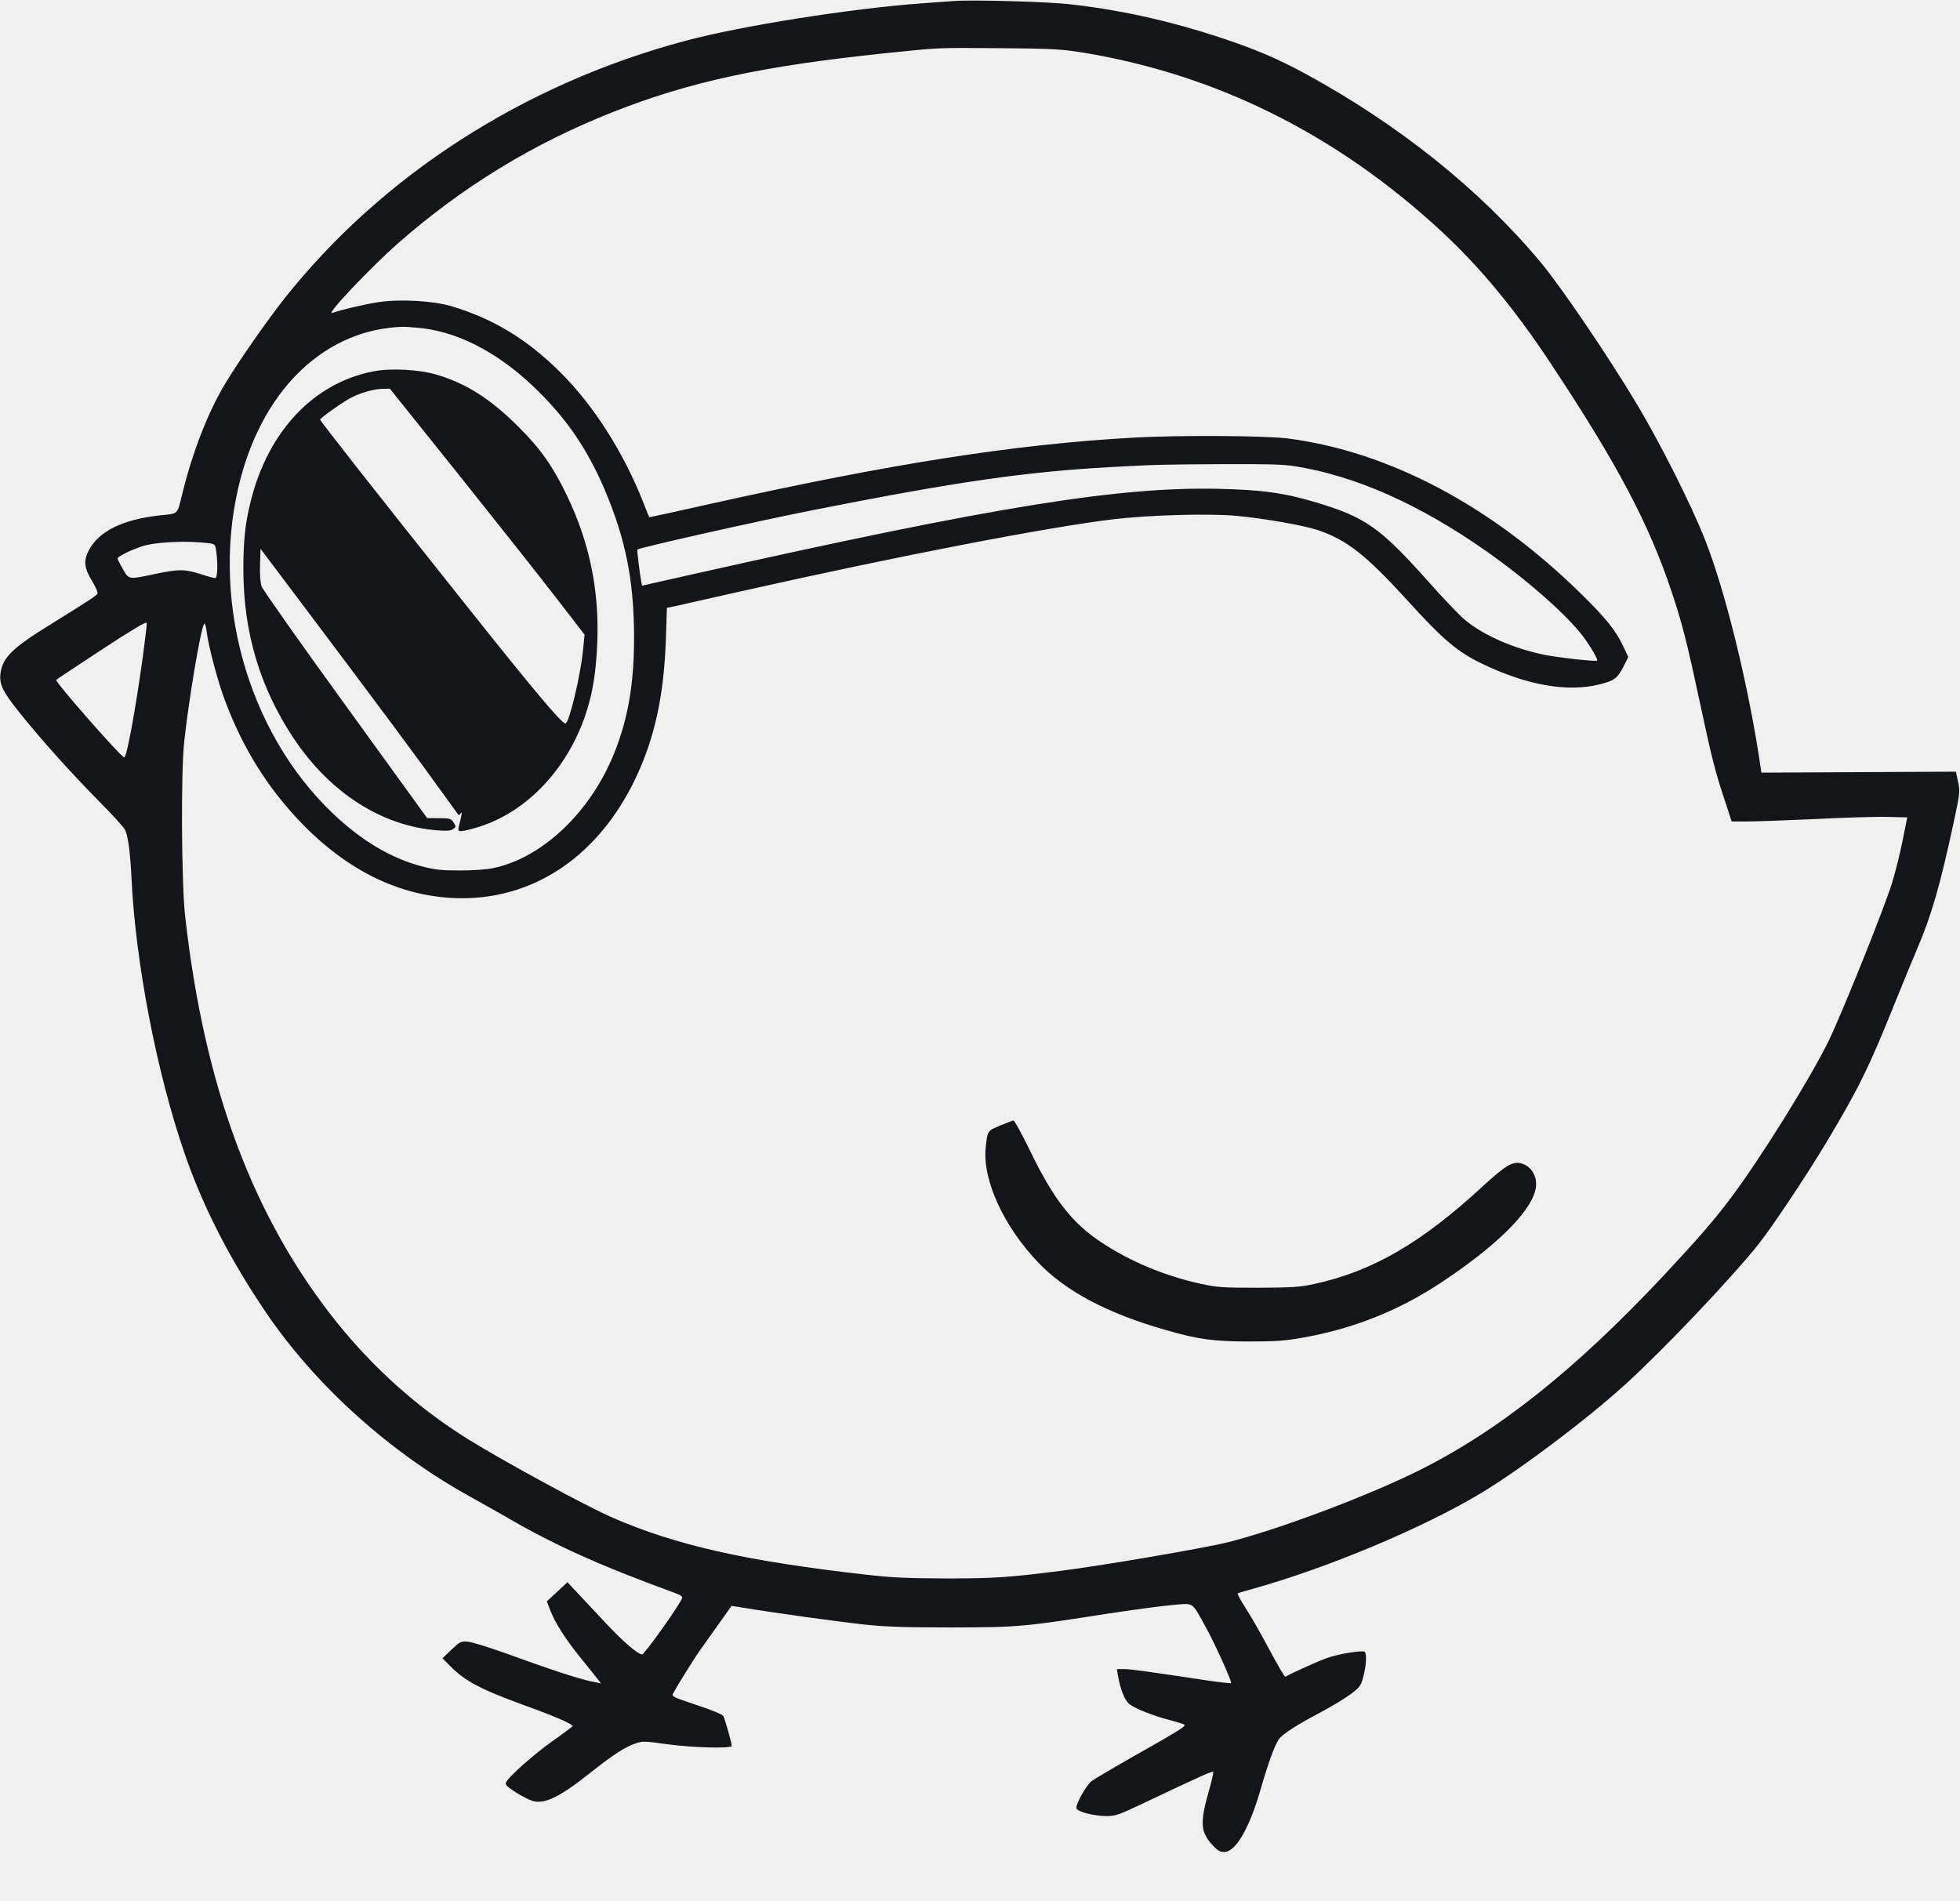
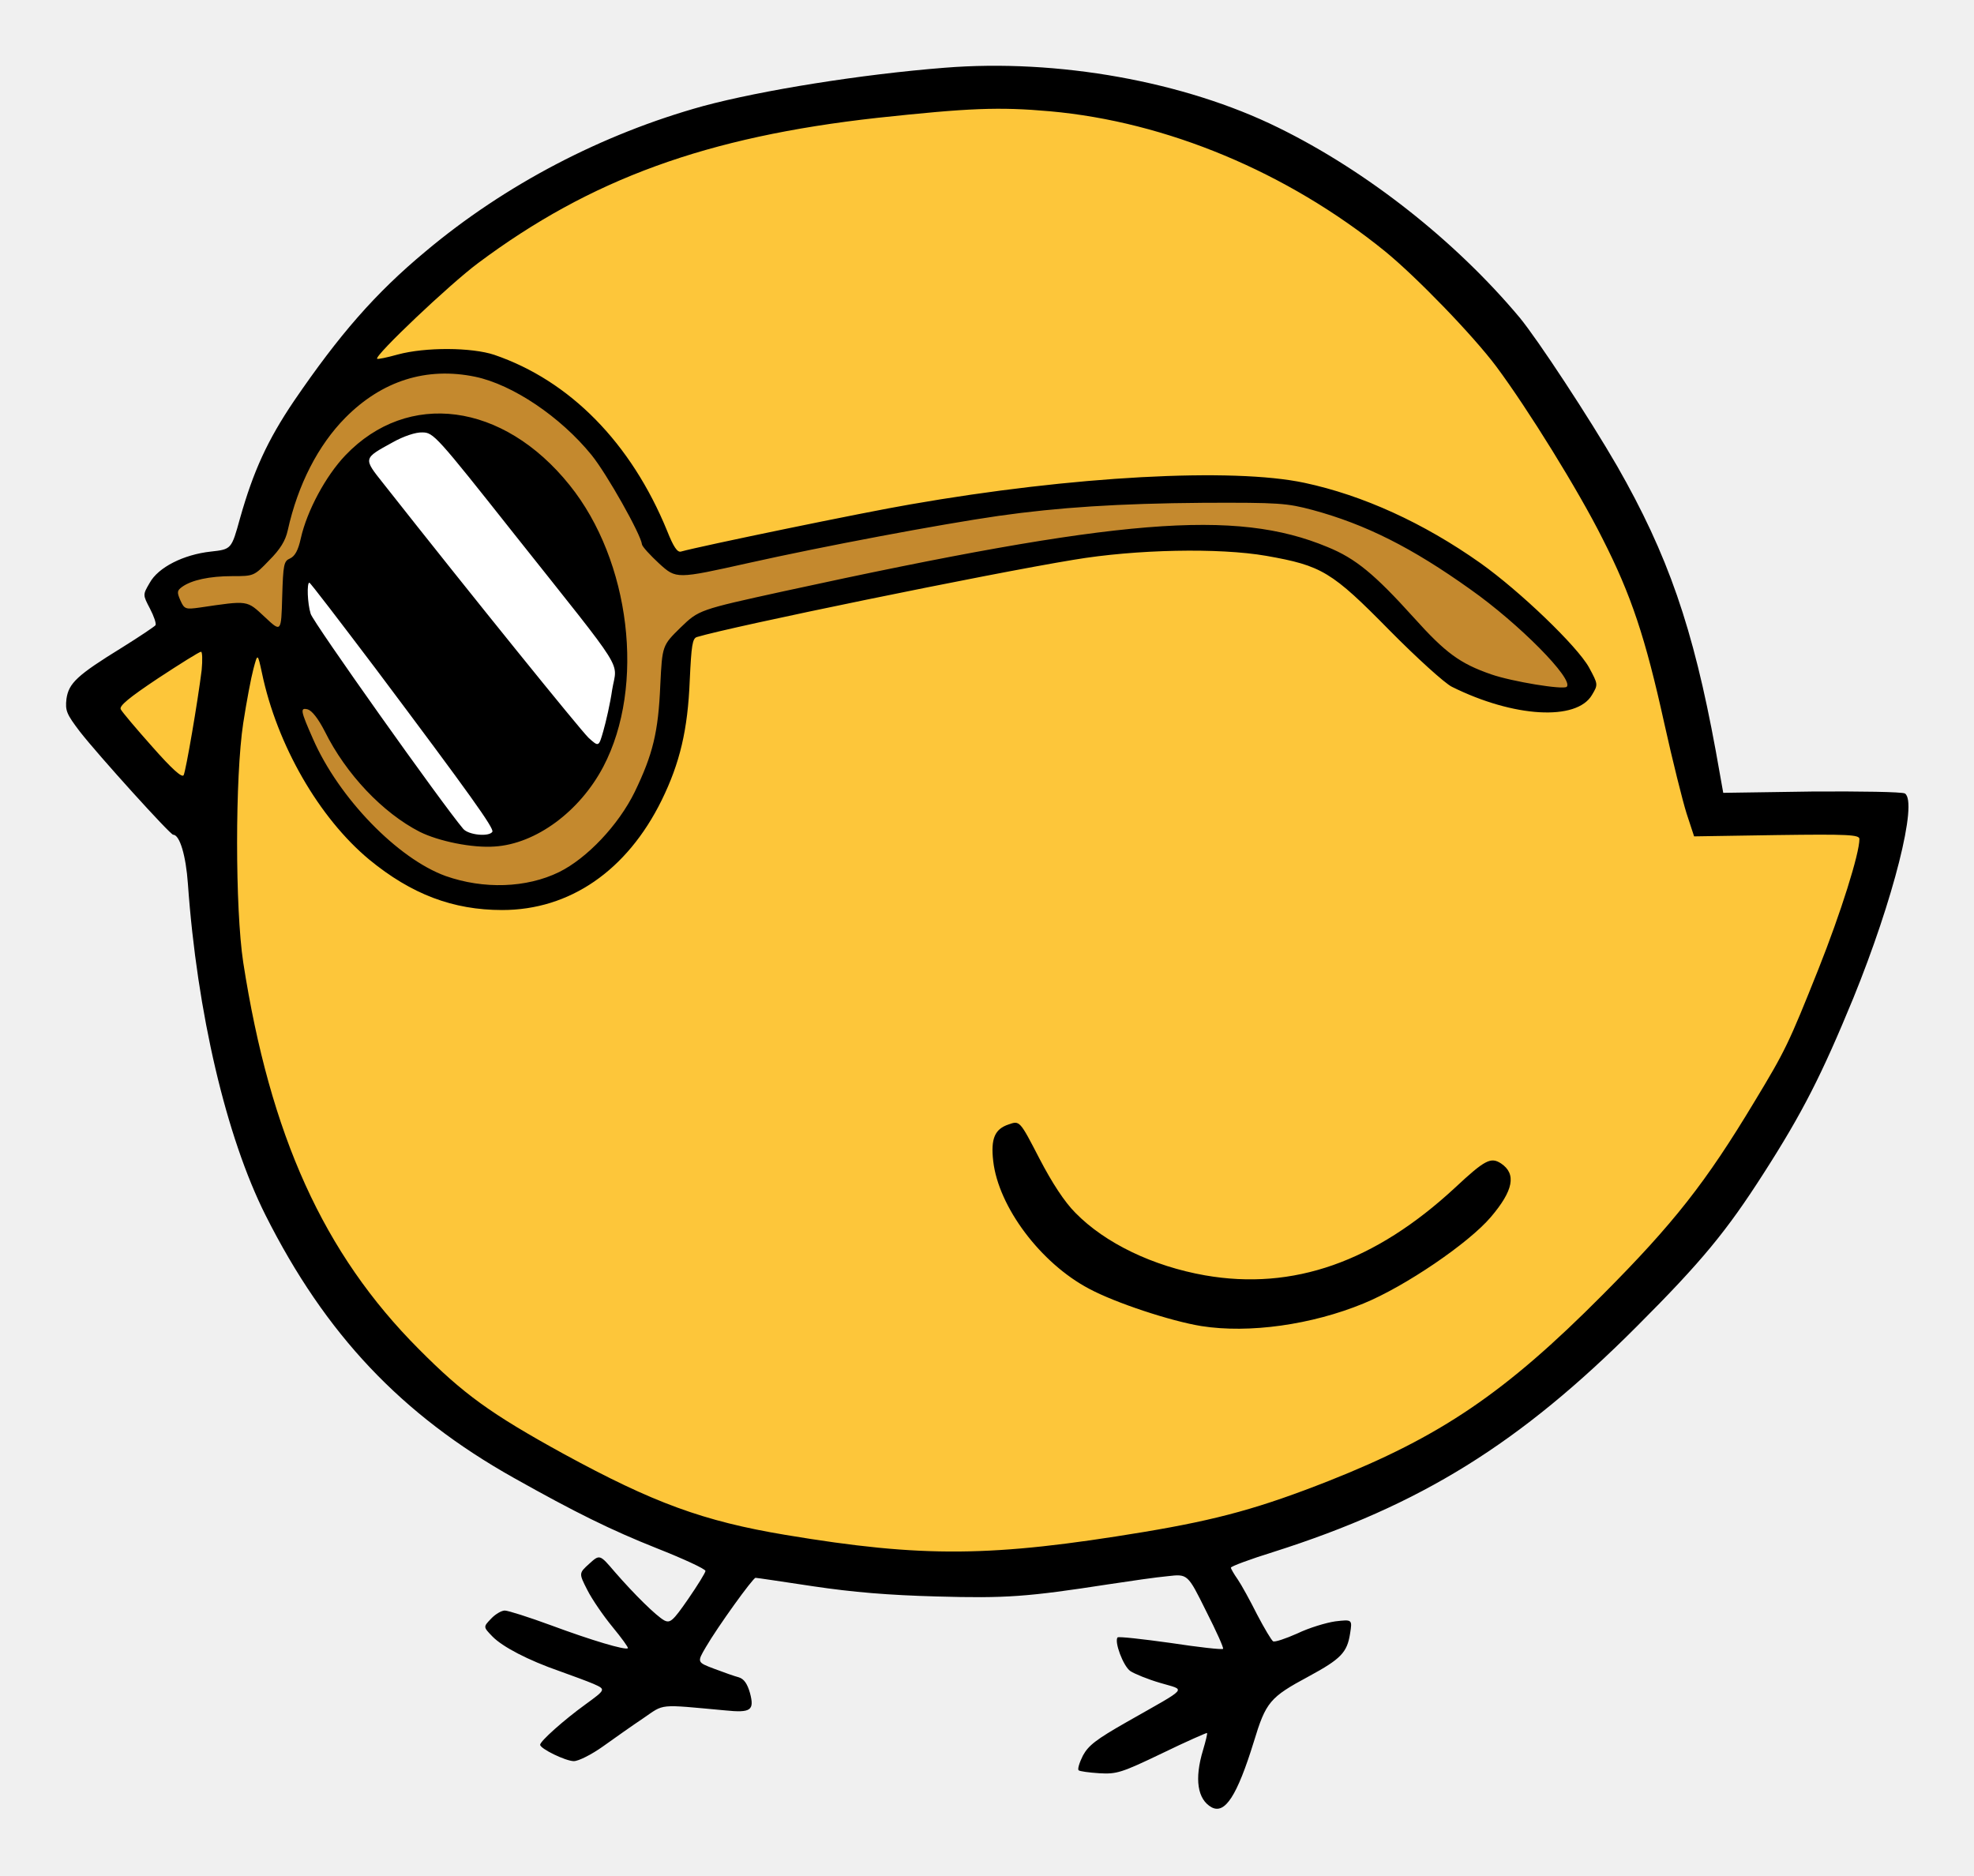
- <svg xmlns="http://www.w3.org/2000/svg" version="1.0" width="1200pt" height="1164pt" viewBox="0 0 1200 1164" preserveAspectRatio="xMidYMid meet">
-   <style>svg{color:#14151a}@media (prefers-color-scheme:dark){svg{color:#ffffff}}</style>
-   <g transform="translate(0,1164) scale(0.1,-0.1)" fill="currentColor" stroke="none">
-     <path d="M5845 11634 c-27 -2 -115 -8 -195 -14 -433 -31 -1113 -138 -1458 -231 -986 -264 -1855 -824 -2453 -1580 -106 -135 -271 -371 -356 -511 -106 -173 -205 -426 -268 -686 -31 -125 -22 -116 -130 -127 -235 -25 -383 -98 -444 -220 -30 -61 -25 -105 24 -185 20 -33 35 -67 32 -74 -5 -12 -37 -34 -292 -192 -225 -139 -286 -198 -301 -290 -11 -71 10 -116 116 -248 133 -166 317 -371 489 -545 78 -78 148 -156 156 -171 19 -37 32 -135 40 -295 24 -516 155 -1197 326 -1690 111 -322 274 -641 493 -965 303 -449 759 -861 1256 -1135 58 -32 161 -91 230 -130 289 -168 572 -295 1028 -461 30 -11 42 -21 38 -30 -18 -46 -230 -344 -245 -344 -25 0 -117 79 -219 188 -64 69 -144 154 -177 189 l-61 65 -63 -59 -63 -58 20 -53 c32 -82 92 -176 189 -296 48 -59 96 -119 105 -131 l18 -23 -66 14 c-75 16 -250 73 -513 169 -101 36 -206 69 -232 72 -46 5 -49 4 -104 -47 l-56 -54 48 -48 c90 -92 189 -144 468 -245 172 -62 287 -112 280 -123 -3 -4 -57 -45 -121 -90 -112 -79 -265 -214 -285 -252 -8 -15 1 -25 58 -62 37 -24 85 -48 106 -54 74 -20 168 27 355 176 129 103 211 157 274 177 43 15 57 14 192 -5 154 -21 396 -28 396 -10 0 16 -41 163 -51 182 -5 10 -70 37 -164 68 -150 50 -154 52 -143 73 20 38 121 200 153 247 18 25 71 100 118 166 l86 121 83 -13 c180 -30 572 -84 728 -101 129 -14 245 -18 535 -18 408 1 436 3 960 85 138 21 308 44 379 51 151 13 128 27 214 -126 56 -100 167 -344 159 -351 -2 -2 -67 5 -143 16 -391 59 -473 70 -513 70 l-43 0 6 -37 c16 -88 39 -147 67 -174 30 -28 148 -75 261 -104 35 -9 69 -20 77 -24 16 -9 -10 -26 -319 -201 -118 -67 -229 -133 -247 -146 -31 -24 -93 -132 -93 -164 0 -22 105 -50 187 -50 51 0 76 9 203 69 392 186 445 209 448 201 2 -5 -10 -58 -27 -117 -55 -194 -51 -250 21 -329 32 -35 47 -44 73 -44 71 0 156 148 225 390 43 150 82 258 108 298 21 32 105 87 255 166 70 37 154 88 187 113 52 39 62 51 74 96 22 79 26 158 9 164 -21 8 -156 -14 -225 -38 -46 -15 -208 -88 -259 -116 -4 -2 -48 74 -99 169 -50 95 -116 210 -146 255 -29 45 -50 84 -46 87 4 2 43 14 87 26 461 128 1048 374 1405 589 242 146 651 454 885 668 235 214 641 642 810 853 83 104 294 420 420 630 196 328 261 461 414 843 49 122 112 274 139 338 87 203 140 387 222 767 40 187 41 195 28 255 l-13 62 -596 -3 -595 -3 -17 113 c-75 474 -209 1012 -328 1313 -83 212 -270 583 -414 825 -178 298 -470 728 -594 876 -372 445 -868 841 -1436 1151 -173 94 -312 153 -524 223 -315 104 -625 172 -931 205 -138 15 -589 27 -695 19z m760 -312 c831 -131 1578 -502 2226 -1104 233 -217 445 -473 663 -803 406 -612 603 -984 741 -1400 64 -191 95 -314 170 -665 73 -342 96 -435 152 -602 l45 -138 97 0 c53 0 240 7 416 15 176 9 375 15 441 13 l121 -3 -28 -140 c-15 -77 -44 -192 -63 -255 -45 -150 -310 -809 -391 -975 -115 -234 -417 -719 -598 -960 -105 -140 -200 -249 -414 -478 -540 -576 -1014 -953 -1508 -1197 -319 -157 -853 -357 -1160 -434 -150 -37 -770 -143 -1025 -175 -314 -40 -406 -46 -700 -46 -242 1 -331 5 -495 24 -732 83 -1158 180 -1544 348 -158 68 -667 345 -886 481 -302 188 -575 431 -802 714 -514 641 -813 1443 -930 2493 -22 200 -26 881 -5 1065 29 266 99 678 121 719 5 9 11 -8 16 -45 11 -90 68 -306 113 -425 110 -293 261 -534 467 -748 295 -305 629 -461 987 -461 451 1 836 267 1058 732 119 250 175 508 187 859 l6 187 71 15 c39 9 211 48 381 86 975 219 1877 393 2285 442 221 26 591 36 755 20 175 -17 407 -58 494 -87 175 -59 295 -153 540 -422 226 -249 314 -324 467 -397 275 -132 524 -175 719 -125 91 23 107 36 146 111 l28 56 -30 64 c-47 100 -107 174 -261 325 -547 537 -1172 868 -1791 949 -140 18 -672 21 -953 5 -725 -41 -1479 -159 -2579 -404 -208 -47 -380 -84 -380 -83 -1 1 -17 40 -35 87 -121 308 -304 596 -509 800 -204 203 -410 328 -667 405 -109 33 -314 45 -446 25 -76 -11 -236 -48 -283 -66 -47 -18 226 271 405 429 391 343 824 608 1310 800 473 187 919 283 1670 361 338 35 305 34 700 31 300 -2 375 -6 485 -23z m-4016 -1692 c242 -31 488 -166 716 -395 174 -174 293 -352 395 -588 129 -303 181 -558 182 -902 1 -284 -35 -499 -119 -710 -143 -363 -439 -646 -741 -710 -39 -9 -125 -15 -203 -15 -112 0 -154 4 -231 24 -190 48 -375 158 -551 326 -529 505 -756 1336 -562 2058 149 555 526 906 990 921 22 0 78 -4 124 -9z m5341 -845 c372 -60 761 -233 1170 -520 253 -178 499 -395 596 -527 45 -61 89 -137 82 -143 -8 -7 -233 18 -320 35 -190 39 -372 118 -486 212 -33 26 -139 137 -235 246 -287 321 -378 385 -677 475 -195 59 -333 78 -605 84 -609 13 -1377 -111 -3177 -515 l-347 -78 -5 25 c-9 47 -27 193 -24 196 13 12 743 176 1088 244 866 171 1286 232 1810 261 277 15 306 16 690 18 269 1 366 -1 440 -13z m-6654 -471 c41 -5 42 -6 48 -51 11 -79 7 -163 -6 -163 -7 0 -48 11 -91 25 -97 31 -133 31 -280 0 -162 -34 -157 -35 -195 31 -18 31 -32 60 -32 65 0 11 80 51 147 73 84 28 275 37 409 20z m-401 -691 c-46 -334 -100 -627 -115 -621 -28 12 -426 466 -416 475 2 3 127 85 277 184 186 122 275 175 277 165 2 -8 -9 -99 -23 -203z M6123 4748 c-78 -32 -77 -32 -88 -133 -21 -198 108 -482 322 -706 167 -175 423 -311 781 -413 196 -57 293 -70 512 -70 158 0 219 4 324 23 311 55 589 165 851 339 328 217 537 421 574 560 21 77 -17 151 -87 169 -51 13 -96 -14 -232 -139 -376 -348 -678 -523 -1034 -600 -88 -19 -132 -22 -341 -23 -215 0 -251 2 -348 23 -223 48 -439 138 -617 257 -179 119 -292 265 -438 568 -48 97 -91 177 -97 176 -5 0 -42 -14 -82 -31z M2285 9366 c-364 -71 -642 -365 -749 -791 -35 -138 -46 -243 -46 -425 1 -385 102 -722 310 -1034 222 -331 537 -533 875 -560 61 -5 86 -3 100 8 18 13 18 15 2 40 -16 24 -23 26 -90 26 l-72 1 -500 691 c-275 379 -506 707 -513 727 -8 22 -12 73 -10 134 l3 97 310 -412 c404 -537 673 -899 797 -1073 56 -77 103 -142 105 -145 2 -2 8 2 14 10 10 15 7 -7 -11 -77 -10 -40 -4 -41 98 -13 277 77 520 308 647 615 64 154 94 308 102 525 12 320 -49 611 -186 896 -87 180 -159 282 -291 415 -174 175 -324 271 -507 325 -109 32 -282 41 -388 20z m532 -643 c236 -296 505 -635 596 -754 l166 -215 -10 -100 c-16 -156 -85 -444 -107 -444 -23 0 -189 197 -593 705 -583 732 -909 1147 -909 1156 0 9 142 110 190 134 57 30 142 54 191 54 l46 1 430 -537z" />
+ <svg xmlns="http://www.w3.org/2000/svg" width="603pt" height="573pt" viewBox="0 0 603 573" preserveAspectRatio="xMidYMid meet">
+   <g transform="translate(0,573) scale(0.1,-0.1)" fill="#FDC63A" stroke="none">
+     <path d="M2925 5453 c-138 -7 -440 -46 -580 -74 -191 -38 -360 -94 -522 -173 -247 -121 -395 -227 -597 -429 -139 -139 -139 -139 -105 -173 34 -33 34 -33 94 -17 84 23 226 22 295 -1 215 -72 352 -211 465 -472 19 -43 46 -90 62 -105 28 -28 28 -28 273 26 473 104 813 156 1160 176 411 23 606 -9 862 -144 191 -100 408 -277 462 -376 37 -69 30 -76 -82 -75 -68 1 -103 7 -162 29 -127 47 -148 62 -304 220 -177 179 -208 197 -378 227 -154 27 -397 20 -618 -17 -205 -34 -641 -122 -914 -184 -200 -45 -221 -52 -251 -81 -32 -31 -32 -31 -38 -158 -16 -401 -209 -642 -513 -642 -140 0 -255 39 -374 129 -128 96 -256 324 -299 532 -9 41 -20 64 -44 87 -33 32 -33 32 -64 0 -37 -39 -54 -110 -79 -326 -20 -166 -14 -490 11 -652 58 -377 168 -683 336 -936 54 -82 111 -148 228 -265 170 -171 238 -222 472 -350 275 -150 427 -206 679 -248 420 -70 629 -68 1094 9 228 38 357 74 565 156 351 139 537 267 866 598 183 184 279 294 367 421 63 90 187 293 222 364 51 101 180 442 204 539 26 102 26 102 -9 138 -34 36 -34 36 -264 29 l-230 -6 -19 68 c-10 37 -36 149 -57 248 -52 236 -98 370 -184 540 -73 145 -227 395 -324 525 -69 93 -300 331 -401 413 -299 242 -667 395 -1022 427 -109 9 -152 10 -283 3z m330 -3459 c121 -122 251 -189 426 -220 106 -18 233 -14 334 12 134 35 292 129 430 256 39 36 81 70 93 77 22 12 23 11 17 -11 -15 -46 -55 -92 -127 -145 -141 -106 -259 -164 -413 -205 -117 -32 -329 -32 -438 0 -123 35 -229 79 -295 122 -93 60 -175 191 -187 303 -6 52 -6 52 37 -28 29 -54 69 -106 123 -161z M485 3719 c-66 -44 -135 -94 -153 -112 -33 -33 -33 -33 -2 -73 18 -21 75 -86 128 -143 96 -103 96 -103 132 -65 34 37 37 46 58 174 39 246 39 227 1 266 -18 19 -35 34 -38 33 -4 0 -60 -36 -126 -80z" />
+   </g>
+   <g transform="translate(0,573) scale(0.1,-0.1)" fill="#C4892E" stroke="none">
+     <path d="M1260 4616 c-84 -23 -144 -60 -225 -141 -87 -87 -136 -168 -175 -290 -18 -55 -33 -81 -73 -122 -47 -49 -55 -53 -97 -53 -67 0 -118 -17 -157 -54 -33 -30 -35 -34 -23 -57 20 -39 52 -69 74 -69 11 0 46 5 78 12 59 12 59 12 114 -43 50 -50 56 -61 73 -134 42 -175 127 -329 257 -465 159 -166 307 -232 476 -210 102 12 168 49 269 149 68 69 94 103 127 171 56 115 73 183 79 327 6 122 6 122 42 156 34 33 47 36 296 91 1055 230 1410 255 1691 121 61 -30 88 -52 203 -174 108 -114 144 -146 194 -171 72 -34 155 -57 241 -66 56 -6 63 -4 85 19 23 25 23 25 -7 69 -102 148 -421 387 -636 477 -164 68 -215 76 -491 75 -258 -2 -442 -14 -625 -40 -180 -26 -536 -93 -765 -144 -219 -50 -219 -50 -248 -22 -16 15 -46 64 -67 109 -50 108 -101 183 -180 266 -171 182 -362 259 -530 213z m159 -196 c92 -17 160 -57 246 -144 86 -87 134 -168 173 -298 60 -194 49 -426 -27 -576 -37 -71 -131 -164 -195 -193 -95 -42 -241 -30 -347 28 -27 14 -82 61 -124 103 -61 63 -84 96 -119 172 -60 127 -77 201 -83 348 -8 202 37 353 135 453 59 61 95 83 163 101 65 18 109 19 178 6z" />
+   </g>
+   <g transform="translate(0,573) scale(0.1,-0.1)" fill="#FFFFFF" stroke="none">
+     <path d="M1200 4399 c-30 -16 -66 -40 -79 -54 -24 -23 -24 -23 30 -92 294 -372 604 -755 637 -787 40 -38 40 -38 57 -13 15 24 55 189 55 231 0 24 -24 56 -329 439 -239 301 -245 307 -280 307 -21 0 -59 -13 -91 -31z M932 3958 c-14 -14 -16 -61 -3 -103 7 -27 416 -601 474 -667 30 -34 85 -38 111 -9 16 17 12 24 -67 132 -155 213 -474 634 -489 646 -11 10 -17 10 -26 1z" />
+   </g>
+   <g transform="translate(0,573) scale(0.1,-0.1)" fill="#000000" stroke="none">
+     <path d="M2885 5523 c-254 -20 -559 -69 -737 -117 -308 -85 -605 -240 -848 -444 -154 -128 -264 -255 -402 -457 -81 -120 -124 -214 -165 -359 -26 -94 -26 -94 -89 -101 -83 -9 -161 -48 -187 -96 -21 -36 -21 -36 1 -78 12 -23 20 -46 17 -51 -3 -4 -49 -35 -102 -68 -138 -85 -163 -109 -170 -157 -4 -36 0 -46 41 -100 57 -73 276 -315 285 -315 20 0 39 -64 45 -150 28 -394 117 -773 237 -1012 183 -364 415 -610 759 -803 187 -105 296 -159 437 -215 81 -32 148 -63 148 -69 0 -5 -24 -44 -53 -86 -47 -68 -55 -74 -73 -65 -25 14 -91 79 -151 148 -46 54 -46 54 -78 25 -32 -29 -32 -29 -6 -80 14 -28 49 -79 77 -113 28 -34 49 -63 47 -65 -7 -7 -111 24 -235 70 -68 25 -131 45 -141 45 -10 0 -29 -11 -42 -25 -24 -25 -24 -25 4 -54 31 -32 110 -73 205 -106 36 -13 83 -30 104 -39 38 -17 38 -17 -25 -63 -65 -47 -138 -112 -138 -123 0 -12 78 -50 103 -50 14 0 54 20 89 45 35 25 90 64 123 86 66 45 43 43 250 24 79 -8 90 0 76 53 -8 28 -18 43 -34 48 -12 3 -46 15 -75 26 -53 20 -53 20 -26 66 36 62 144 212 152 212 4 0 84 -12 177 -26 121 -18 229 -27 377 -31 211 -6 277 -1 523 37 66 10 148 22 182 25 61 7 61 7 117 -106 31 -61 55 -114 52 -116 -3 -3 -75 5 -160 18 -86 12 -158 20 -162 17 -11 -12 17 -88 39 -103 12 -8 53 -25 91 -36 79 -24 92 -9 -103 -120 -93 -53 -116 -71 -133 -102 -11 -22 -17 -42 -13 -45 3 -3 31 -7 63 -9 53 -3 67 1 192 61 74 36 136 63 137 62 2 -1 -4 -25 -12 -52 -27 -89 -17 -151 26 -175 41 -22 78 35 129 200 37 122 49 136 168 200 98 53 117 73 126 130 7 44 7 44 -45 38 -28 -4 -81 -20 -116 -37 -36 -16 -69 -27 -74 -24 -5 3 -27 40 -49 82 -21 42 -48 91 -59 107 -12 17 -21 33 -21 36 0 4 59 26 130 48 450 143 753 331 1111 690 198 198 274 291 386 466 120 187 178 302 274 535 123 302 198 600 158 626 -8 5 -136 7 -284 6 l-271 -4 -23 129 c-69 376 -146 598 -301 869 -85 147 -242 386 -298 454 -196 234 -466 447 -737 580 -286 141 -674 211 -1020 183z m323 -133 c355 -32 723 -185 1022 -427 97 -79 270 -258 341 -353 96 -129 251 -379 324 -525 88 -173 131 -302 189 -565 25 -113 56 -237 68 -275 l23 -70 253 4 c218 3 252 1 252 -12 0 -45 -57 -226 -125 -397 -91 -228 -101 -249 -196 -406 -148 -246 -246 -371 -464 -590 -297 -299 -495 -433 -836 -568 -208 -82 -337 -118 -565 -156 -465 -77 -674 -79 -1094 -9 -252 42 -404 98 -679 248 -222 122 -305 182 -442 320 -291 292 -454 653 -536 1181 -25 164 -25 568 0 731 10 65 24 139 31 165 13 49 13 49 26 -11 46 -221 175 -444 328 -571 129 -106 256 -154 406 -154 206 0 381 120 487 335 56 114 80 216 86 367 5 106 8 128 22 132 106 32 889 193 1151 236 190 32 444 37 588 12 170 -30 200 -48 377 -228 83 -84 168 -161 190 -172 189 -94 381 -105 428 -25 19 32 19 32 -9 84 -36 65 -211 233 -332 319 -174 123 -359 207 -537 245 -220 47 -708 21 -1205 -66 -141 -24 -639 -127 -700 -144 -11 -3 -23 15 -42 63 -110 269 -297 459 -528 538 -69 23 -210 24 -295 1 -32 -9 -61 -15 -63 -13 -9 9 222 228 308 292 344 257 698 386 1220 444 280 30 371 34 528 20z m-1756 -811 c114 -24 260 -122 355 -239 47 -58 151 -243 154 -273 1 -7 25 -33 53 -59 52 -47 52 -47 272 2 228 51 584 118 764 144 183 26 367 38 625 40 233 1 256 -1 335 -22 162 -44 303 -115 481 -242 149 -105 317 -275 295 -298 -10 -10 -168 16 -231 38 -95 33 -139 65 -236 173 -120 133 -178 181 -264 216 -281 117 -636 88 -1660 -135 -260 -57 -260 -57 -316 -111 -56 -55 -56 -55 -62 -176 -6 -144 -23 -212 -78 -326 -50 -102 -146 -203 -231 -245 -100 -49 -231 -53 -347 -12 -146 53 -326 238 -405 419 -38 86 -40 96 -16 90 13 -4 32 -28 52 -67 65 -131 177 -249 290 -307 58 -29 161 -50 229 -45 126 8 260 107 332 244 129 246 83 629 -103 860 -203 253 -494 291 -685 91 -60 -63 -117 -169 -136 -253 -8 -37 -18 -55 -33 -62 -19 -8 -21 -18 -24 -118 -3 -108 -3 -108 -53 -61 -56 52 -49 51 -199 29 -43 -6 -47 -5 -59 22 -11 25 -10 30 5 41 29 21 84 33 154 33 65 0 66 0 112 48 34 34 50 60 57 92 31 140 93 260 176 344 112 113 248 156 397 125z m120 -482 c347 -437 313 -383 298 -474 -6 -42 -19 -98 -27 -126 -14 -49 -14 -49 -45 -21 -25 24 -352 428 -627 777 -62 78 -62 76 29 126 32 18 70 31 90 30 34 0 43 -10 282 -312z m-425 -409 c291 -388 363 -489 357 -499 -10 -16 -73 -10 -89 9 -63 74 -460 633 -466 657 -10 32 -12 95 -4 95 3 0 93 -118 202 -262z m-531 -5 c-12 -97 -48 -307 -55 -321 -5 -9 -36 19 -96 87 -49 55 -92 106 -96 114 -6 10 24 35 114 95 67 44 126 81 131 81 4 1 5 -25 2 -56z M3081 2295 c-42 -14 -55 -43 -47 -112 16 -140 145 -312 293 -390 80 -43 250 -99 343 -114 146 -23 337 4 495 69 127 52 321 184 389 264 69 81 79 132 31 164 -31 20 -49 11 -140 -74 -245 -227 -495 -315 -764 -268 -159 28 -305 98 -396 191 -33 33 -71 91 -110 166 -60 116 -60 116 -94 104z" />
  </g>
</svg>
